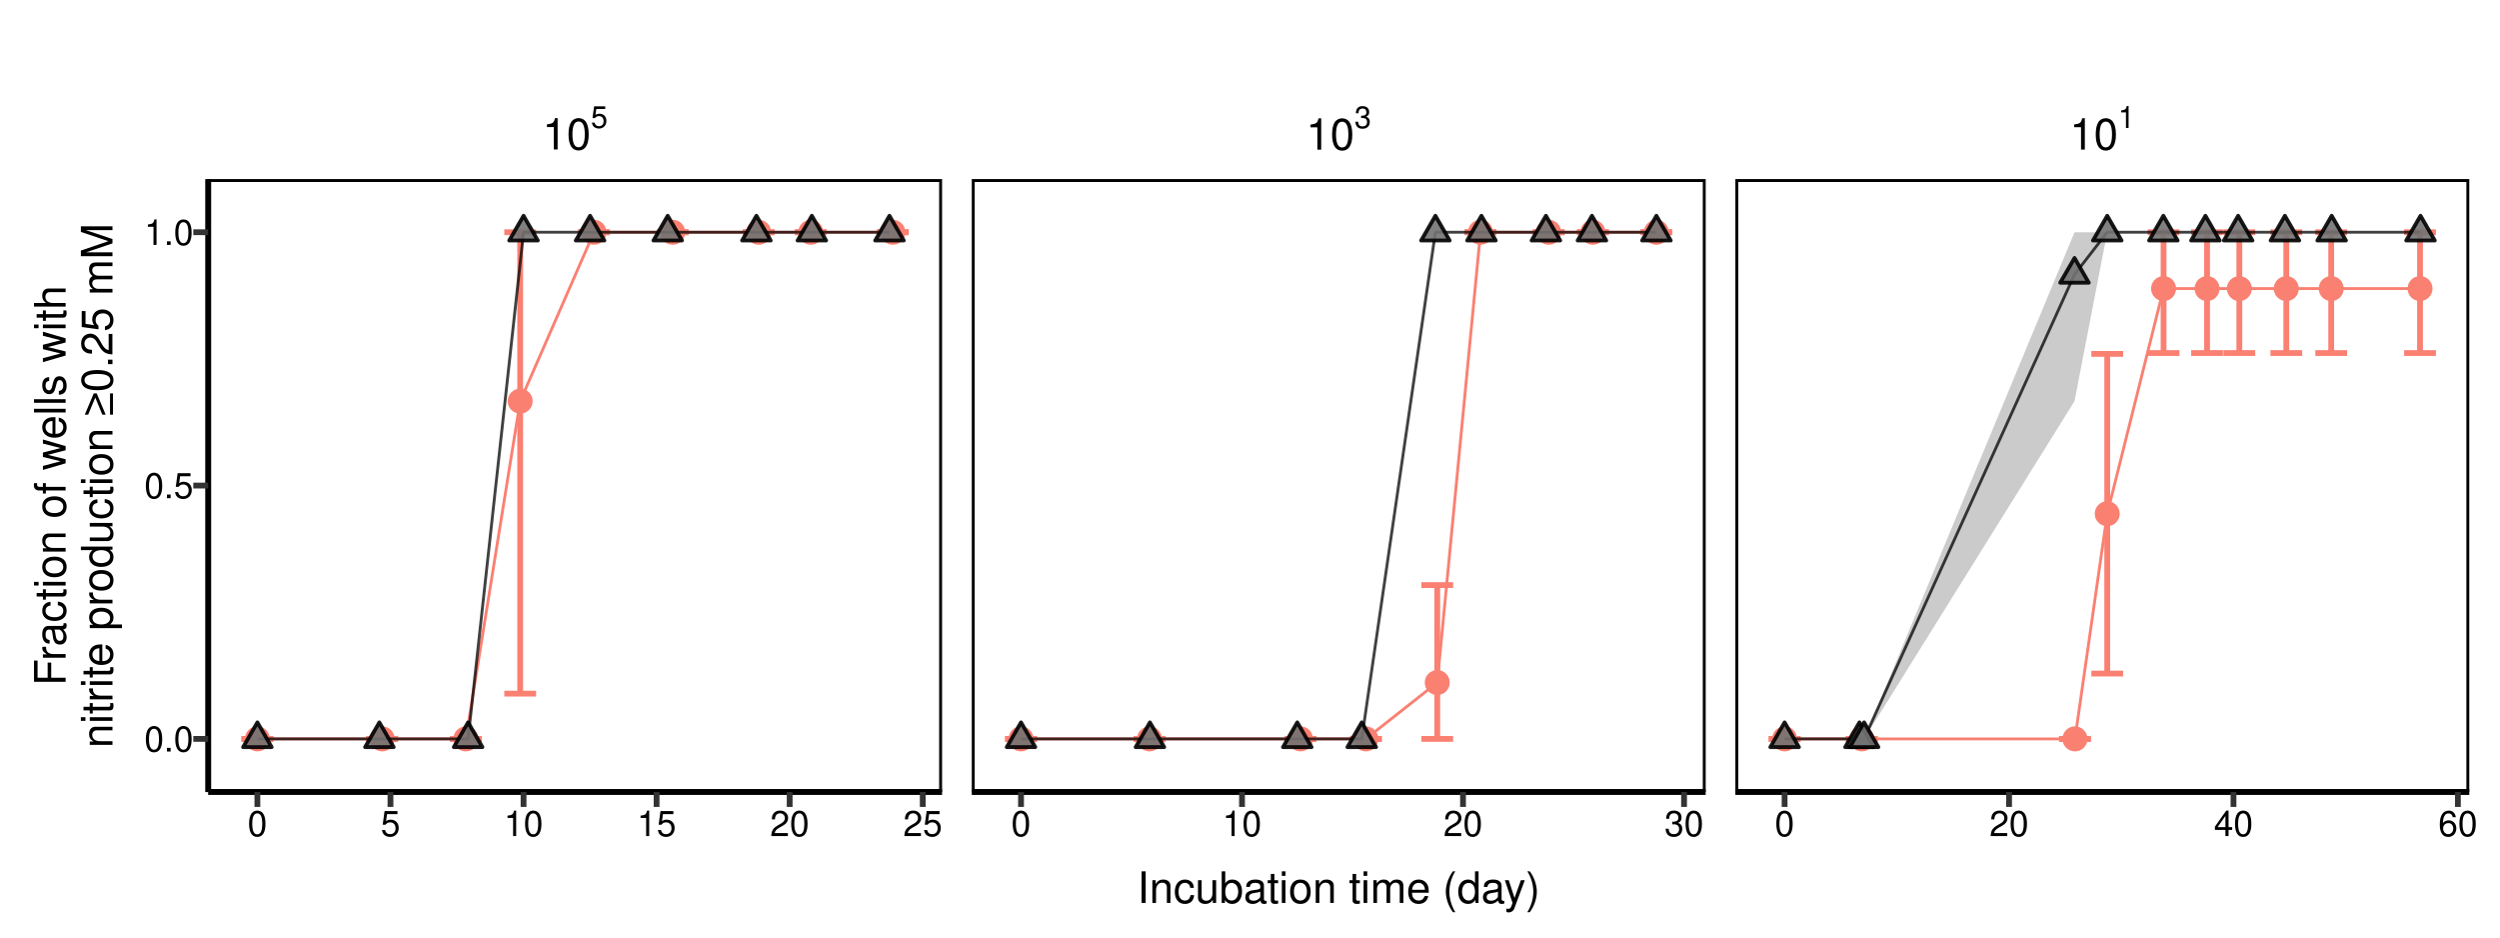
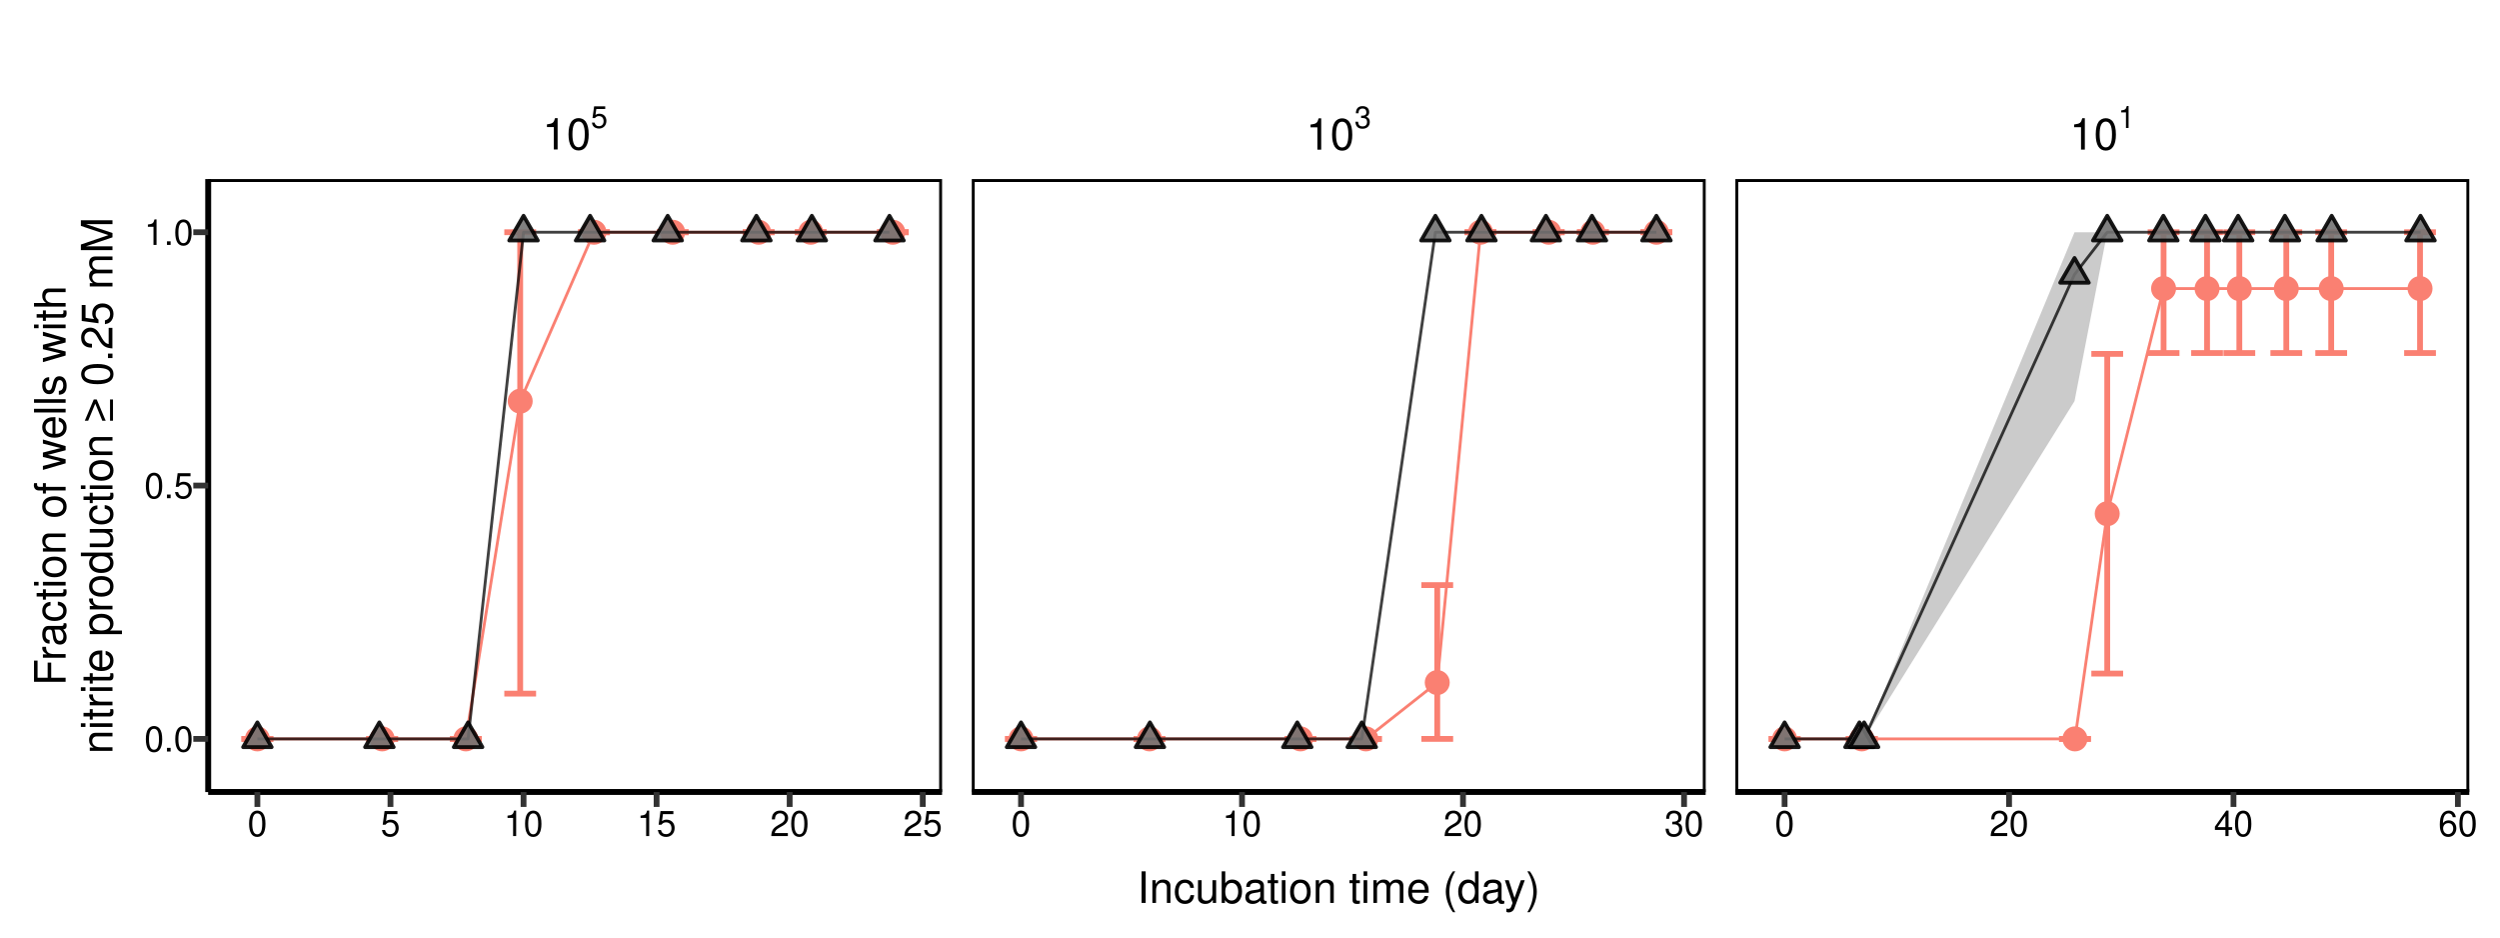
<svg xmlns="http://www.w3.org/2000/svg" width="460.80pt" height="172.80pt" viewBox="0 0 460.80 172.80">
  <g class="svglite">
    <defs>
      <style type="text/css">
    .svglite line, .svglite polyline, .svglite polygon, .svglite path, .svglite rect, .svglite circle {
      fill: none;
      stroke: #000000;
      stroke-linecap: round;
      stroke-linejoin: round;
      stroke-miterlimit: 10.00;
    }
    .svglite text {
      white-space: pre;
    }
    .svglite g.glyphgroup path {
      fill: inherit;
      stroke: none;
    }
  </style>
    </defs>
    <rect width="100%" height="100%" style="stroke: none; fill: none;" />
    <defs>
      <clipPath id="cpMC4wMHw0NjAuODB8MC4wMHwxNzIuODA=">
        <rect x="0.00" y="0.00" width="460.80" height="172.80" />
      </clipPath>
    </defs>
    <g clip-path="url(#cpMC4wMHw0NjAuODB8MC4wMHwxNzIuODA=)">
      <rect x="0" y="0.00" width="460.80" height="172.80" style="stroke-width: 1.07; stroke: none;" />
    </g>
    <defs>
      <clipPath id="cpMzguMzh8MTczLjcxfDMzLjAxfDE0NS45OQ==">
        <rect x="38.38" y="33.01" width="135.33" height="112.98" />
      </clipPath>
    </defs>
    <g clip-path="url(#cpMzguMzh8MTczLjcxfDMzLjAxfDE0NS45OQ==)">
      <rect x="38.38" y="33.01" width="135.33" height="112.98" style="stroke-width: 1.07;" />
      <polyline points="38.38,112.84 173.71,112.84 " style="stroke-width: 1.07; stroke: none; stroke-linecap: butt;" />
      <polyline points="38.38,66.16 173.71,66.16 " style="stroke-width: 1.07; stroke: none; stroke-linecap: butt;" />
      <polyline points="59.73,145.99 59.73,33.01 " style="stroke-width: 1.07; stroke: none; stroke-linecap: butt;" />
      <polyline points="84.27,145.99 84.27,33.01 " style="stroke-width: 1.07; stroke: none; stroke-linecap: butt;" />
      <polyline points="108.81,145.99 108.81,33.01 " style="stroke-width: 1.07; stroke: none; stroke-linecap: butt;" />
      <polyline points="133.34,145.99 133.34,33.01 " style="stroke-width: 1.07; stroke: none; stroke-linecap: butt;" />
      <polyline points="157.88,145.99 157.88,33.01 " style="stroke-width: 1.07; stroke: none; stroke-linecap: butt;" />
      <polyline points="38.38,136.19 173.71,136.19 " style="stroke-width: 1.07; stroke: none; stroke-linecap: butt;" />
      <polyline points="38.38,89.50 173.71,89.50 " style="stroke-width: 1.07; stroke: none; stroke-linecap: butt;" />
      <polyline points="38.38,42.81 173.71,42.81 " style="stroke-width: 1.07; stroke: none; stroke-linecap: butt;" />
      <polyline points="47.46,145.99 47.46,33.01 " style="stroke-width: 1.07; stroke: none; stroke-linecap: butt;" />
      <polyline points="72.00,145.99 72.00,33.01 " style="stroke-width: 1.07; stroke: none; stroke-linecap: butt;" />
      <polyline points="96.54,145.99 96.54,33.01 " style="stroke-width: 1.07; stroke: none; stroke-linecap: butt;" />
      <polyline points="121.07,145.99 121.07,33.01 " style="stroke-width: 1.07; stroke: none; stroke-linecap: butt;" />
      <polyline points="145.61,145.99 145.61,33.01 " style="stroke-width: 1.07; stroke: none; stroke-linecap: butt;" />
      <polyline points="170.15,145.99 170.15,33.01 " style="stroke-width: 1.07; stroke: none; stroke-linecap: butt;" />
      <polyline points="47.46,136.19 70.47,136.19 85.90,136.19 95.92,73.94 109.52,42.81 124.04,42.81 139.89,42.81 149.50,42.81 164.63,42.81 " style="stroke-width: 0.53; stroke: #FA8072; stroke-linecap: butt;" />
      <circle cx="47.46" cy="136.19" r="1.95" style="stroke-width: 0.71; stroke: #FA8072; fill: #FA8072;" />
      <circle cx="70.47" cy="136.19" r="1.95" style="stroke-width: 0.71; stroke: #FA8072; fill: #FA8072;" />
      <circle cx="85.90" cy="136.19" r="1.95" style="stroke-width: 0.71; stroke: #FA8072; fill: #FA8072;" />
      <circle cx="95.92" cy="73.94" r="1.95" style="stroke-width: 0.71; stroke: #FA8072; fill: #FA8072;" />
      <circle cx="109.52" cy="42.81" r="1.95" style="stroke-width: 0.71; stroke: #FA8072; fill: #FA8072;" />
      <circle cx="124.04" cy="42.81" r="1.95" style="stroke-width: 0.71; stroke: #FA8072; fill: #FA8072;" />
      <circle cx="139.89" cy="42.81" r="1.95" style="stroke-width: 0.71; stroke: #FA8072; fill: #FA8072;" />
      <circle cx="149.50" cy="42.81" r="1.95" style="stroke-width: 0.71; stroke: #FA8072; fill: #FA8072;" />
      <circle cx="164.63" cy="42.81" r="1.95" style="stroke-width: 0.71; stroke: #FA8072; fill: #FA8072;" />
      <polyline points="44.53,136.19 50.39,136.19 " style="stroke-width: 1.07; stroke: #FA8072; stroke-linecap: butt;" />
      <polyline points="47.46,136.19 47.46,136.19 " style="stroke-width: 1.07; stroke: #FA8072; stroke-linecap: butt;" />
      <polyline points="44.53,136.19 50.39,136.19 " style="stroke-width: 1.07; stroke: #FA8072; stroke-linecap: butt;" />
      <polyline points="67.54,136.19 73.39,136.19 " style="stroke-width: 1.07; stroke: #FA8072; stroke-linecap: butt;" />
      <polyline points="70.47,136.19 70.47,136.19 " style="stroke-width: 1.07; stroke: #FA8072; stroke-linecap: butt;" />
      <polyline points="67.54,136.19 73.39,136.19 " style="stroke-width: 1.07; stroke: #FA8072; stroke-linecap: butt;" />
      <polyline points="82.97,136.19 88.83,136.19 " style="stroke-width: 1.07; stroke: #FA8072; stroke-linecap: butt;" />
      <polyline points="85.90,136.19 85.90,136.19 " style="stroke-width: 1.07; stroke: #FA8072; stroke-linecap: butt;" />
      <polyline points="82.97,136.19 88.83,136.19 " style="stroke-width: 1.07; stroke: #FA8072; stroke-linecap: butt;" />
      <polyline points="92.99,42.81 98.85,42.81 " style="stroke-width: 1.07; stroke: #FA8072; stroke-linecap: butt;" />
      <polyline points="95.92,42.81 95.92,127.85 " style="stroke-width: 1.07; stroke: #FA8072; stroke-linecap: butt;" />
      <polyline points="92.99,127.85 98.85,127.85 " style="stroke-width: 1.07; stroke: #FA8072; stroke-linecap: butt;" />
      <polyline points="106.59,42.81 112.45,42.81 " style="stroke-width: 1.07; stroke: #FA8072; stroke-linecap: butt;" />
      <polyline points="109.52,42.81 109.52,42.81 " style="stroke-width: 1.07; stroke: #FA8072; stroke-linecap: butt;" />
      <polyline points="106.59,42.81 112.45,42.81 " style="stroke-width: 1.07; stroke: #FA8072; stroke-linecap: butt;" />
      <polyline points="121.11,42.81 126.97,42.81 " style="stroke-width: 1.07; stroke: #FA8072; stroke-linecap: butt;" />
      <polyline points="124.04,42.81 124.04,42.81 " style="stroke-width: 1.07; stroke: #FA8072; stroke-linecap: butt;" />
      <polyline points="121.11,42.81 126.97,42.81 " style="stroke-width: 1.07; stroke: #FA8072; stroke-linecap: butt;" />
      <polyline points="136.96,42.81 142.82,42.81 " style="stroke-width: 1.07; stroke: #FA8072; stroke-linecap: butt;" />
      <polyline points="139.89,42.81 139.89,42.81 " style="stroke-width: 1.07; stroke: #FA8072; stroke-linecap: butt;" />
      <polyline points="136.96,42.81 142.82,42.81 " style="stroke-width: 1.07; stroke: #FA8072; stroke-linecap: butt;" />
      <polyline points="146.57,42.81 152.43,42.81 " style="stroke-width: 1.07; stroke: #FA8072; stroke-linecap: butt;" />
      <polyline points="149.50,42.81 149.50,42.81 " style="stroke-width: 1.07; stroke: #FA8072; stroke-linecap: butt;" />
      <polyline points="146.57,42.81 152.43,42.81 " style="stroke-width: 1.07; stroke: #FA8072; stroke-linecap: butt;" />
      <polyline points="161.70,42.81 167.56,42.81 " style="stroke-width: 1.07; stroke: #FA8072; stroke-linecap: butt;" />
      <polyline points="164.63,42.81 164.63,42.81 " style="stroke-width: 1.07; stroke: #FA8072; stroke-linecap: butt;" />
      <polyline points="161.70,42.81 167.56,42.81 " style="stroke-width: 1.07; stroke: #FA8072; stroke-linecap: butt;" />
      <polygon points="47.46,136.19 69.95,136.19 86.31,136.19 96.54,42.81 108.81,42.81 123.12,42.81 139.48,42.81 149.70,42.81 164.01,42.81 164.01,42.81 149.70,42.81 139.48,42.81 123.12,42.81 108.81,42.81 96.54,42.81 86.31,136.19 69.95,136.19 47.46,136.19 " style="stroke-width: 0.00; stroke: none; stroke-linecap: butt; fill: #333333; fill-opacity: 0.25;" />
      <polyline points="47.46,136.19 69.95,136.19 86.31,136.19 96.54,42.81 108.81,42.81 123.12,42.81 139.48,42.81 149.70,42.81 164.01,42.81 " style="stroke-width: 1.07; stroke: none; stroke-linecap: butt;" />
      <polyline points="164.01,42.81 149.70,42.81 139.48,42.81 123.12,42.81 108.81,42.81 96.54,42.81 86.31,136.19 69.95,136.19 47.46,136.19 " style="stroke-width: 1.07; stroke: none; stroke-linecap: butt;" />
      <polyline points="47.46,136.19 69.95,136.19 86.31,136.19 96.54,42.81 108.81,42.81 123.12,42.81 139.48,42.81 149.70,42.81 164.01,42.81 " style="stroke-width: 0.53; stroke: #000000; stroke-opacity: 0.75; stroke-linecap: butt;" />
      <polygon points="47.46,133.15 50.09,137.71 44.83,137.71 " style="stroke-width: 0.71; stroke: #000000; stroke-opacity: 0.90; fill: #737373; fill-opacity: 0.90;" />
      <polygon points="69.95,133.15 72.59,137.71 67.32,137.71 " style="stroke-width: 0.71; stroke: #000000; stroke-opacity: 0.90; fill: #737373; fill-opacity: 0.90;" />
      <polygon points="86.31,133.15 88.95,137.71 83.68,137.71 " style="stroke-width: 0.71; stroke: #000000; stroke-opacity: 0.90; fill: #737373; fill-opacity: 0.90;" />
      <polygon points="96.54,39.77 99.17,44.33 93.90,44.33 " style="stroke-width: 0.71; stroke: #000000; stroke-opacity: 0.90; fill: #737373; fill-opacity: 0.90;" />
      <polygon points="108.81,39.77 111.44,44.33 106.17,44.33 " style="stroke-width: 0.71; stroke: #000000; stroke-opacity: 0.90; fill: #737373; fill-opacity: 0.90;" />
      <polygon points="123.12,39.77 125.75,44.33 120.49,44.33 " style="stroke-width: 0.71; stroke: #000000; stroke-opacity: 0.90; fill: #737373; fill-opacity: 0.90;" />
      <polygon points="139.48,39.77 142.11,44.33 136.84,44.33 " style="stroke-width: 0.71; stroke: #000000; stroke-opacity: 0.90; fill: #737373; fill-opacity: 0.90;" />
      <polygon points="149.70,39.77 152.33,44.33 147.07,44.33 " style="stroke-width: 0.71; stroke: #000000; stroke-opacity: 0.90; fill: #737373; fill-opacity: 0.90;" />
      <polygon points="164.01,39.77 166.65,44.33 161.38,44.33 " style="stroke-width: 0.71; stroke: #000000; stroke-opacity: 0.90; fill: #737373; fill-opacity: 0.90;" />
    </g>
    <g clip-path="url(#cpMC4wMHw0NjAuODB8MC4wMHwxNzIuODA=)">
</g>
    <defs>
      <clipPath id="cpMTc5LjE5fDMxNC41MXwzMy4wMXwxNDUuOTk=">
        <rect x="179.19" y="33.01" width="135.33" height="112.98" />
      </clipPath>
    </defs>
    <g clip-path="url(#cpMTc5LjE5fDMxNC41MXwzMy4wMXwxNDUuOTk=)">
      <rect x="179.19" y="33.01" width="135.33" height="112.98" style="stroke-width: 1.07;" />
      <polyline points="179.19,112.84 314.51,112.84 " style="stroke-width: 1.07; stroke: none; stroke-linecap: butt;" />
      <polyline points="179.19,66.16 314.51,66.16 " style="stroke-width: 1.07; stroke: none; stroke-linecap: butt;" />
      <polyline points="208.64,145.99 208.64,33.01 " style="stroke-width: 1.07; stroke: none; stroke-linecap: butt;" />
      <polyline points="249.40,145.99 249.40,33.01 " style="stroke-width: 1.07; stroke: none; stroke-linecap: butt;" />
      <polyline points="290.15,145.99 290.15,33.01 " style="stroke-width: 1.07; stroke: none; stroke-linecap: butt;" />
      <polyline points="179.19,136.19 314.51,136.19 " style="stroke-width: 1.07; stroke: none; stroke-linecap: butt;" />
      <polyline points="179.19,89.50 314.51,89.50 " style="stroke-width: 1.07; stroke: none; stroke-linecap: butt;" />
      <polyline points="179.19,42.81 314.51,42.81 " style="stroke-width: 1.07; stroke: none; stroke-linecap: butt;" />
      <polyline points="188.27,145.99 188.27,33.01 " style="stroke-width: 1.07; stroke: none; stroke-linecap: butt;" />
      <polyline points="229.02,145.99 229.02,33.01 " style="stroke-width: 1.07; stroke: none; stroke-linecap: butt;" />
      <polyline points="269.77,145.99 269.77,33.01 " style="stroke-width: 1.07; stroke: none; stroke-linecap: butt;" />
      <polyline points="310.53,145.99 310.53,33.01 " style="stroke-width: 1.07; stroke: none; stroke-linecap: butt;" />
      <polyline points="188.27,136.19 211.96,136.19 239.80,136.19 251.86,136.19 265.02,125.81 273.00,42.81 285.57,42.81 293.72,42.81 305.43,42.81 " style="stroke-width: 0.53; stroke: #FA8072; stroke-linecap: butt;" />
      <circle cx="188.27" cy="136.19" r="1.95" style="stroke-width: 0.71; stroke: #FA8072; fill: #FA8072;" />
      <circle cx="211.96" cy="136.19" r="1.95" style="stroke-width: 0.71; stroke: #FA8072; fill: #FA8072;" />
      <circle cx="239.80" cy="136.19" r="1.95" style="stroke-width: 0.71; stroke: #FA8072; fill: #FA8072;" />
      <circle cx="251.86" cy="136.19" r="1.95" style="stroke-width: 0.71; stroke: #FA8072; fill: #FA8072;" />
      <circle cx="265.02" cy="125.81" r="1.95" style="stroke-width: 0.71; stroke: #FA8072; fill: #FA8072;" />
      <circle cx="273.00" cy="42.81" r="1.95" style="stroke-width: 0.71; stroke: #FA8072; fill: #FA8072;" />
      <circle cx="285.57" cy="42.81" r="1.95" style="stroke-width: 0.71; stroke: #FA8072; fill: #FA8072;" />
      <circle cx="293.72" cy="42.81" r="1.95" style="stroke-width: 0.71; stroke: #FA8072; fill: #FA8072;" />
      <circle cx="305.43" cy="42.81" r="1.95" style="stroke-width: 0.71; stroke: #FA8072; fill: #FA8072;" />
      <polyline points="185.34,136.19 191.20,136.19 " style="stroke-width: 1.07; stroke: #FA8072; stroke-linecap: butt;" />
      <polyline points="188.27,136.19 188.27,136.19 " style="stroke-width: 1.07; stroke: #FA8072; stroke-linecap: butt;" />
      <polyline points="185.34,136.19 191.20,136.19 " style="stroke-width: 1.07; stroke: #FA8072; stroke-linecap: butt;" />
      <polyline points="209.03,136.19 214.88,136.19 " style="stroke-width: 1.07; stroke: #FA8072; stroke-linecap: butt;" />
      <polyline points="211.96,136.19 211.96,136.19 " style="stroke-width: 1.07; stroke: #FA8072; stroke-linecap: butt;" />
      <polyline points="209.03,136.19 214.88,136.19 " style="stroke-width: 1.07; stroke: #FA8072; stroke-linecap: butt;" />
      <polyline points="236.87,136.19 242.73,136.19 " style="stroke-width: 1.07; stroke: #FA8072; stroke-linecap: butt;" />
      <polyline points="239.80,136.19 239.80,136.19 " style="stroke-width: 1.07; stroke: #FA8072; stroke-linecap: butt;" />
      <polyline points="236.87,136.19 242.73,136.19 " style="stroke-width: 1.07; stroke: #FA8072; stroke-linecap: butt;" />
      <polyline points="248.93,136.19 254.79,136.19 " style="stroke-width: 1.07; stroke: #FA8072; stroke-linecap: butt;" />
      <polyline points="251.86,136.19 251.86,136.19 " style="stroke-width: 1.07; stroke: #FA8072; stroke-linecap: butt;" />
      <polyline points="248.93,136.19 254.79,136.19 " style="stroke-width: 1.07; stroke: #FA8072; stroke-linecap: butt;" />
      <polyline points="262.09,107.84 267.95,107.84 " style="stroke-width: 1.07; stroke: #FA8072; stroke-linecap: butt;" />
      <polyline points="265.02,107.84 265.02,136.19 " style="stroke-width: 1.07; stroke: #FA8072; stroke-linecap: butt;" />
      <polyline points="262.09,136.19 267.95,136.19 " style="stroke-width: 1.07; stroke: #FA8072; stroke-linecap: butt;" />
      <polyline points="270.07,42.81 275.93,42.81 " style="stroke-width: 1.07; stroke: #FA8072; stroke-linecap: butt;" />
      <polyline points="273.00,42.81 273.00,42.81 " style="stroke-width: 1.07; stroke: #FA8072; stroke-linecap: butt;" />
      <polyline points="270.07,42.81 275.93,42.81 " style="stroke-width: 1.07; stroke: #FA8072; stroke-linecap: butt;" />
      <polyline points="282.64,42.81 288.50,42.81 " style="stroke-width: 1.07; stroke: #FA8072; stroke-linecap: butt;" />
      <polyline points="285.57,42.81 285.57,42.81 " style="stroke-width: 1.07; stroke: #FA8072; stroke-linecap: butt;" />
      <polyline points="282.64,42.81 288.50,42.81 " style="stroke-width: 1.07; stroke: #FA8072; stroke-linecap: butt;" />
      <polyline points="290.79,42.81 296.65,42.81 " style="stroke-width: 1.07; stroke: #FA8072; stroke-linecap: butt;" />
      <polyline points="293.72,42.81 293.72,42.81 " style="stroke-width: 1.07; stroke: #FA8072; stroke-linecap: butt;" />
      <polyline points="290.79,42.81 296.65,42.81 " style="stroke-width: 1.07; stroke: #FA8072; stroke-linecap: butt;" />
      <polyline points="302.50,42.81 308.36,42.81 " style="stroke-width: 1.07; stroke: #FA8072; stroke-linecap: butt;" />
      <polyline points="305.43,42.81 305.43,42.81 " style="stroke-width: 1.07; stroke: #FA8072; stroke-linecap: butt;" />
      <polyline points="302.50,42.81 308.36,42.81 " style="stroke-width: 1.07; stroke: #FA8072; stroke-linecap: butt;" />
      <polygon points="188.27,136.19 212.04,136.19 239.21,136.19 251.10,136.19 264.68,42.81 273.17,42.81 285.06,42.81 293.55,42.81 305.43,42.81 305.43,42.81 293.55,42.81 285.06,42.81 273.17,42.81 264.68,42.81 251.10,136.19 239.21,136.19 212.04,136.19 188.27,136.19 " style="stroke-width: 0.00; stroke: none; stroke-linecap: butt; fill: #333333; fill-opacity: 0.25;" />
      <polyline points="188.27,136.19 212.04,136.19 239.21,136.19 251.10,136.19 264.68,42.81 273.17,42.81 285.06,42.81 293.55,42.81 305.43,42.81 " style="stroke-width: 1.07; stroke: none; stroke-linecap: butt;" />
      <polyline points="305.43,42.81 293.55,42.81 285.06,42.81 273.17,42.81 264.68,42.81 251.10,136.19 239.21,136.19 212.04,136.19 188.27,136.19 " style="stroke-width: 1.07; stroke: none; stroke-linecap: butt;" />
      <polyline points="188.27,136.19 212.04,136.19 239.21,136.19 251.10,136.19 264.68,42.81 273.17,42.81 285.06,42.81 293.55,42.81 305.43,42.81 " style="stroke-width: 0.53; stroke: #000000; stroke-opacity: 0.75; stroke-linecap: butt;" />
      <polygon points="188.27,133.15 190.90,137.71 185.64,137.71 " style="stroke-width: 0.71; stroke: #000000; stroke-opacity: 0.90; fill: #737373; fill-opacity: 0.90;" />
      <polygon points="212.04,133.15 214.67,137.71 209.41,137.71 " style="stroke-width: 0.71; stroke: #000000; stroke-opacity: 0.90; fill: #737373; fill-opacity: 0.90;" />
      <polygon points="239.21,133.15 241.84,137.71 236.58,137.71 " style="stroke-width: 0.71; stroke: #000000; stroke-opacity: 0.90; fill: #737373; fill-opacity: 0.90;" />
      <polygon points="251.10,133.15 253.73,137.71 248.46,137.71 " style="stroke-width: 0.71; stroke: #000000; stroke-opacity: 0.90; fill: #737373; fill-opacity: 0.90;" />
      <polygon points="264.68,39.77 267.31,44.33 262.05,44.33 " style="stroke-width: 0.71; stroke: #000000; stroke-opacity: 0.90; fill: #737373; fill-opacity: 0.90;" />
      <polygon points="273.17,39.77 275.80,44.33 270.54,44.33 " style="stroke-width: 0.71; stroke: #000000; stroke-opacity: 0.90; fill: #737373; fill-opacity: 0.90;" />
      <polygon points="285.06,39.77 287.69,44.33 282.42,44.33 " style="stroke-width: 0.71; stroke: #000000; stroke-opacity: 0.90; fill: #737373; fill-opacity: 0.90;" />
      <polygon points="293.55,39.77 296.18,44.33 290.91,44.33 " style="stroke-width: 0.71; stroke: #000000; stroke-opacity: 0.90; fill: #737373; fill-opacity: 0.90;" />
      <polygon points="305.43,39.77 308.07,44.33 302.80,44.33 " style="stroke-width: 0.71; stroke: #000000; stroke-opacity: 0.90; fill: #737373; fill-opacity: 0.90;" />
    </g>
    <g clip-path="url(#cpMC4wMHw0NjAuODB8MC4wMHwxNzIuODA=)">
</g>
    <defs>
      <clipPath id="cpMzE5Ljk5fDQ1NS4zMnwzMy4wMXwxNDUuOTk=">
        <rect x="319.99" y="33.01" width="135.33" height="112.98" />
      </clipPath>
    </defs>
    <g clip-path="url(#cpMzE5Ljk5fDQ1NS4zMnwzMy4wMXwxNDUuOTk=)">
      <rect x="319.99" y="33.01" width="135.33" height="112.98" style="stroke-width: 1.07;" />
      <polyline points="319.99,112.84 455.32,112.84 " style="stroke-width: 1.07; stroke: none; stroke-linecap: butt;" />
      <polyline points="319.99,66.16 455.32,66.16 " style="stroke-width: 1.07; stroke: none; stroke-linecap: butt;" />
      <polyline points="349.77,145.99 349.77,33.01 " style="stroke-width: 1.07; stroke: none; stroke-linecap: butt;" />
      <polyline points="391.15,145.99 391.15,33.01 " style="stroke-width: 1.07; stroke: none; stroke-linecap: butt;" />
      <polyline points="432.53,145.99 432.53,33.01 " style="stroke-width: 1.07; stroke: none; stroke-linecap: butt;" />
      <polyline points="319.99,136.19 455.32,136.19 " style="stroke-width: 1.07; stroke: none; stroke-linecap: butt;" />
      <polyline points="319.99,89.50 455.32,89.50 " style="stroke-width: 1.07; stroke: none; stroke-linecap: butt;" />
      <polyline points="319.99,42.81 455.32,42.81 " style="stroke-width: 1.07; stroke: none; stroke-linecap: butt;" />
      <polyline points="329.07,145.99 329.07,33.01 " style="stroke-width: 1.07; stroke: none; stroke-linecap: butt;" />
      <polyline points="370.46,145.99 370.46,33.01 " style="stroke-width: 1.07; stroke: none; stroke-linecap: butt;" />
      <polyline points="411.84,145.99 411.84,33.01 " style="stroke-width: 1.07; stroke: none; stroke-linecap: butt;" />
      <polyline points="453.22,145.99 453.22,33.01 " style="stroke-width: 1.07; stroke: none; stroke-linecap: butt;" />
      <polyline points="329.07,136.19 343.30,136.19 382.61,136.19 388.56,94.69 398.95,53.19 406.97,53.19 412.92,53.19 421.58,53.19 429.86,53.19 446.24,53.19 " style="stroke-width: 0.53; stroke: #FA8072; stroke-linecap: butt;" />
      <circle cx="329.07" cy="136.19" r="1.95" style="stroke-width: 0.71; stroke: #FA8072; fill: #FA8072;" />
      <circle cx="343.30" cy="136.19" r="1.95" style="stroke-width: 0.71; stroke: #FA8072; fill: #FA8072;" />
      <circle cx="382.61" cy="136.19" r="1.95" style="stroke-width: 0.71; stroke: #FA8072; fill: #FA8072;" />
      <circle cx="388.56" cy="94.69" r="1.95" style="stroke-width: 0.71; stroke: #FA8072; fill: #FA8072;" />
      <circle cx="398.95" cy="53.19" r="1.95" style="stroke-width: 0.71; stroke: #FA8072; fill: #FA8072;" />
      <circle cx="406.97" cy="53.19" r="1.95" style="stroke-width: 0.71; stroke: #FA8072; fill: #FA8072;" />
      <circle cx="412.92" cy="53.19" r="1.95" style="stroke-width: 0.71; stroke: #FA8072; fill: #FA8072;" />
      <circle cx="421.58" cy="53.19" r="1.95" style="stroke-width: 0.71; stroke: #FA8072; fill: #FA8072;" />
      <circle cx="429.86" cy="53.19" r="1.95" style="stroke-width: 0.71; stroke: #FA8072; fill: #FA8072;" />
      <circle cx="446.24" cy="53.19" r="1.95" style="stroke-width: 0.71; stroke: #FA8072; fill: #FA8072;" />
      <polyline points="326.14,136.19 332.00,136.19 " style="stroke-width: 1.07; stroke: #FA8072; stroke-linecap: butt;" />
      <polyline points="329.07,136.19 329.07,136.19 " style="stroke-width: 1.07; stroke: #FA8072; stroke-linecap: butt;" />
      <polyline points="326.14,136.19 332.00,136.19 " style="stroke-width: 1.07; stroke: #FA8072; stroke-linecap: butt;" />
      <polyline points="340.37,136.19 346.23,136.19 " style="stroke-width: 1.07; stroke: #FA8072; stroke-linecap: butt;" />
      <polyline points="343.30,136.19 343.30,136.19 " style="stroke-width: 1.07; stroke: #FA8072; stroke-linecap: butt;" />
      <polyline points="340.37,136.19 346.23,136.19 " style="stroke-width: 1.07; stroke: #FA8072; stroke-linecap: butt;" />
      <polyline points="379.68,136.19 385.54,136.19 " style="stroke-width: 1.07; stroke: #FA8072; stroke-linecap: butt;" />
      <polyline points="382.61,136.19 382.61,136.19 " style="stroke-width: 1.07; stroke: #FA8072; stroke-linecap: butt;" />
      <polyline points="379.68,136.19 385.54,136.19 " style="stroke-width: 1.07; stroke: #FA8072; stroke-linecap: butt;" />
      <polyline points="385.63,65.23 391.49,65.23 " style="stroke-width: 1.07; stroke: #FA8072; stroke-linecap: butt;" />
      <polyline points="388.56,65.23 388.56,124.15 " style="stroke-width: 1.07; stroke: #FA8072; stroke-linecap: butt;" />
      <polyline points="385.63,124.15 391.49,124.15 " style="stroke-width: 1.07; stroke: #FA8072; stroke-linecap: butt;" />
      <polyline points="396.02,42.81 401.88,42.81 " style="stroke-width: 1.07; stroke: #FA8072; stroke-linecap: butt;" />
      <polyline points="398.95,42.81 398.95,65.07 " style="stroke-width: 1.07; stroke: #FA8072; stroke-linecap: butt;" />
      <polyline points="396.02,65.07 401.88,65.07 " style="stroke-width: 1.07; stroke: #FA8072; stroke-linecap: butt;" />
      <polyline points="404.04,42.81 409.90,42.81 " style="stroke-width: 1.07; stroke: #FA8072; stroke-linecap: butt;" />
      <polyline points="406.97,42.81 406.97,65.07 " style="stroke-width: 1.07; stroke: #FA8072; stroke-linecap: butt;" />
      <polyline points="404.04,65.07 409.90,65.07 " style="stroke-width: 1.07; stroke: #FA8072; stroke-linecap: butt;" />
      <polyline points="409.99,42.81 415.85,42.81 " style="stroke-width: 1.07; stroke: #FA8072; stroke-linecap: butt;" />
      <polyline points="412.92,42.81 412.92,65.07 " style="stroke-width: 1.07; stroke: #FA8072; stroke-linecap: butt;" />
      <polyline points="409.99,65.07 415.85,65.07 " style="stroke-width: 1.07; stroke: #FA8072; stroke-linecap: butt;" />
      <polyline points="418.65,42.81 424.51,42.81 " style="stroke-width: 1.07; stroke: #FA8072; stroke-linecap: butt;" />
      <polyline points="421.58,42.81 421.58,65.07 " style="stroke-width: 1.07; stroke: #FA8072; stroke-linecap: butt;" />
      <polyline points="418.65,65.07 424.51,65.07 " style="stroke-width: 1.07; stroke: #FA8072; stroke-linecap: butt;" />
      <polyline points="426.93,42.81 432.79,42.81 " style="stroke-width: 1.07; stroke: #FA8072; stroke-linecap: butt;" />
      <polyline points="429.86,42.81 429.86,65.07 " style="stroke-width: 1.07; stroke: #FA8072; stroke-linecap: butt;" />
      <polyline points="426.93,65.07 432.79,65.07 " style="stroke-width: 1.07; stroke: #FA8072; stroke-linecap: butt;" />
      <polyline points="443.31,42.81 449.17,42.81 " style="stroke-width: 1.07; stroke: #FA8072; stroke-linecap: butt;" />
      <polyline points="446.24,42.81 446.24,65.07 " style="stroke-width: 1.07; stroke: #FA8072; stroke-linecap: butt;" />
      <polyline points="443.31,65.07 449.17,65.07 " style="stroke-width: 1.07; stroke: #FA8072; stroke-linecap: butt;" />
      <polygon points="329.07,136.19 342.87,136.19 343.73,136.19 382.53,42.81 388.56,42.81 398.91,42.81 406.67,42.81 412.70,42.81 421.32,42.81 429.95,42.81 446.33,42.81 446.33,42.81 429.95,42.81 421.32,42.81 412.70,42.81 406.67,42.81 398.91,42.81 388.56,42.81 382.53,73.94 343.73,136.19 342.87,136.19 329.07,136.19 " style="stroke-width: 0.00; stroke: none; stroke-linecap: butt; fill: #333333; fill-opacity: 0.25;" />
      <polyline points="329.07,136.19 342.87,136.19 343.73,136.19 382.53,42.81 388.56,42.81 398.91,42.81 406.67,42.81 412.70,42.81 421.32,42.81 429.95,42.81 446.33,42.81 " style="stroke-width: 1.07; stroke: none; stroke-linecap: butt;" />
      <polyline points="446.33,42.81 429.95,42.81 421.32,42.81 412.70,42.81 406.67,42.81 398.91,42.81 388.56,42.81 382.53,73.94 343.73,136.19 342.87,136.19 329.07,136.19 " style="stroke-width: 1.07; stroke: none; stroke-linecap: butt;" />
      <polyline points="329.07,136.19 342.87,136.19 343.73,136.19 382.53,50.59 388.56,42.81 398.91,42.81 406.67,42.81 412.70,42.81 421.32,42.81 429.95,42.81 446.33,42.81 " style="stroke-width: 0.53; stroke: #000000; stroke-opacity: 0.75; stroke-linecap: butt;" />
      <polygon points="329.07,133.15 331.71,137.71 326.44,137.71 " style="stroke-width: 0.71; stroke: #000000; stroke-opacity: 0.90; fill: #737373; fill-opacity: 0.90;" />
      <polygon points="342.87,133.15 345.50,137.71 340.24,137.71 " style="stroke-width: 0.71; stroke: #000000; stroke-opacity: 0.90; fill: #737373; fill-opacity: 0.90;" />
      <polygon points="343.73,133.15 346.36,137.71 341.10,137.71 " style="stroke-width: 0.71; stroke: #000000; stroke-opacity: 0.90; fill: #737373; fill-opacity: 0.90;" />
      <polygon points="382.53,47.55 385.16,52.11 379.89,52.11 " style="stroke-width: 0.71; stroke: #000000; stroke-opacity: 0.90; fill: #737373; fill-opacity: 0.90;" />
      <polygon points="388.56,39.77 391.20,44.33 385.93,44.33 " style="stroke-width: 0.71; stroke: #000000; stroke-opacity: 0.90; fill: #737373; fill-opacity: 0.90;" />
      <polygon points="398.91,39.77 401.54,44.33 396.28,44.33 " style="stroke-width: 0.71; stroke: #000000; stroke-opacity: 0.90; fill: #737373; fill-opacity: 0.90;" />
      <polygon points="406.67,39.77 409.30,44.33 404.03,44.33 " style="stroke-width: 0.71; stroke: #000000; stroke-opacity: 0.90; fill: #737373; fill-opacity: 0.90;" />
      <polygon points="412.70,39.77 415.34,44.33 410.07,44.33 " style="stroke-width: 0.71; stroke: #000000; stroke-opacity: 0.90; fill: #737373; fill-opacity: 0.90;" />
      <polygon points="421.32,39.77 423.96,44.33 418.69,44.33 " style="stroke-width: 0.71; stroke: #000000; stroke-opacity: 0.90; fill: #737373; fill-opacity: 0.90;" />
      <polygon points="429.95,39.77 432.58,44.33 427.31,44.33 " style="stroke-width: 0.71; stroke: #000000; stroke-opacity: 0.90; fill: #737373; fill-opacity: 0.90;" />
      <polygon points="446.33,39.77 448.96,44.33 443.69,44.33 " style="stroke-width: 0.71; stroke: #000000; stroke-opacity: 0.90; fill: #737373; fill-opacity: 0.90;" />
    </g>
    <g clip-path="url(#cpMC4wMHw0NjAuODB8MC4wMHwxNzIuODA=)">
</g>
    <defs>
      <clipPath id="cpMzguMzh8MTczLjcxfDE0LjQxfDMzLjAx">
        <rect x="38.38" y="14.41" width="135.33" height="18.59" />
      </clipPath>
    </defs>
    <g clip-path="url(#cpMzguMzh8MTczLjcxfDE0LjQxfDMzLjAx)">
      <text x="100.04" y="27.55" style="font-size: 8.00px; font-family: &quot;Helvetica&quot;;" textLength="8.91px" lengthAdjust="spacingAndGlyphs">10</text>
      <text x="108.94" y="23.57" style="font-size: 5.60px; font-family: &quot;Helvetica&quot;;" textLength="3.11px" lengthAdjust="spacingAndGlyphs">5</text>
    </g>
    <g clip-path="url(#cpMC4wMHw0NjAuODB8MC4wMHwxNzIuODA=)">
</g>
    <defs>
      <clipPath id="cpMTc5LjE5fDMxNC41MXwxNC40MXwzMy4wMQ==">
        <rect x="179.19" y="14.41" width="135.33" height="18.59" />
      </clipPath>
    </defs>
    <g clip-path="url(#cpMTc5LjE5fDMxNC41MXwxNC40MXwzMy4wMQ==)">
      <text x="240.84" y="27.59" style="font-size: 8.00px; font-family: &quot;Helvetica&quot;;" textLength="8.91px" lengthAdjust="spacingAndGlyphs">10</text>
      <text x="249.75" y="23.61" style="font-size: 5.60px; font-family: &quot;Helvetica&quot;;" textLength="3.11px" lengthAdjust="spacingAndGlyphs">3</text>
    </g>
    <g clip-path="url(#cpMC4wMHw0NjAuODB8MC4wMHwxNzIuODA=)">
</g>
    <defs>
      <clipPath id="cpMzE5Ljk5fDQ1NS4zMnwxNC40MXwzMy4wMQ==">
        <rect x="319.99" y="14.41" width="135.33" height="18.59" />
      </clipPath>
    </defs>
    <g clip-path="url(#cpMzE5Ljk5fDQ1NS4zMnwxNC40MXwzMy4wMQ==)">
      <text x="381.65" y="27.57" style="font-size: 8.00px; font-family: &quot;Helvetica&quot;;" textLength="8.91px" lengthAdjust="spacingAndGlyphs">10</text>
      <text x="390.56" y="23.59" style="font-size: 5.60px; font-family: &quot;Helvetica&quot;;" textLength="3.11px" lengthAdjust="spacingAndGlyphs">1</text>
    </g>
    <g clip-path="url(#cpMC4wMHw0NjAuODB8MC4wMHwxNzIuODA=)">
      <polyline points="38.38,145.99 173.71,145.99 " style="stroke-width: 1.07; stroke-linecap: butt;" />
      <polyline points="47.46,148.73 47.46,145.99 " style="stroke-width: 1.07; stroke: #333333; stroke-linecap: butt;" />
      <polyline points="72.00,148.73 72.00,145.99 " style="stroke-width: 1.07; stroke: #333333; stroke-linecap: butt;" />
      <polyline points="96.54,148.73 96.54,145.99 " style="stroke-width: 1.07; stroke: #333333; stroke-linecap: butt;" />
      <polyline points="121.07,148.73 121.07,145.99 " style="stroke-width: 1.07; stroke: #333333; stroke-linecap: butt;" />
      <polyline points="145.61,148.73 145.61,145.99 " style="stroke-width: 1.07; stroke: #333333; stroke-linecap: butt;" />
      <polyline points="170.15,148.73 170.15,145.99 " style="stroke-width: 1.07; stroke: #333333; stroke-linecap: butt;" />
      <text x="47.46" y="154.11" text-anchor="middle" style="font-size: 6.50px; font-family: &quot;Helvetica&quot;;" textLength="3.61px" lengthAdjust="spacingAndGlyphs">0</text>
      <text x="72.00" y="154.11" text-anchor="middle" style="font-size: 6.50px; font-family: &quot;Helvetica&quot;;" textLength="3.61px" lengthAdjust="spacingAndGlyphs">5</text>
      <text x="96.54" y="154.11" text-anchor="middle" style="font-size: 6.50px; font-family: &quot;Helvetica&quot;;" textLength="7.22px" lengthAdjust="spacingAndGlyphs">10</text>
      <text x="121.07" y="154.11" text-anchor="middle" style="font-size: 6.50px; font-family: &quot;Helvetica&quot;;" textLength="7.22px" lengthAdjust="spacingAndGlyphs">15</text>
      <text x="145.61" y="154.11" text-anchor="middle" style="font-size: 6.50px; font-family: &quot;Helvetica&quot;;" textLength="7.22px" lengthAdjust="spacingAndGlyphs">20</text>
      <text x="170.15" y="154.11" text-anchor="middle" style="font-size: 6.50px; font-family: &quot;Helvetica&quot;;" textLength="7.22px" lengthAdjust="spacingAndGlyphs">25</text>
      <polyline points="179.19,145.99 314.51,145.99 " style="stroke-width: 1.07; stroke-linecap: butt;" />
      <polyline points="188.27,148.73 188.27,145.99 " style="stroke-width: 1.07; stroke: #333333; stroke-linecap: butt;" />
      <polyline points="229.02,148.73 229.02,145.99 " style="stroke-width: 1.07; stroke: #333333; stroke-linecap: butt;" />
      <polyline points="269.77,148.73 269.77,145.99 " style="stroke-width: 1.07; stroke: #333333; stroke-linecap: butt;" />
      <polyline points="310.53,148.73 310.53,145.99 " style="stroke-width: 1.07; stroke: #333333; stroke-linecap: butt;" />
      <text x="188.27" y="154.11" text-anchor="middle" style="font-size: 6.50px; font-family: &quot;Helvetica&quot;;" textLength="3.61px" lengthAdjust="spacingAndGlyphs">0</text>
      <text x="229.02" y="154.11" text-anchor="middle" style="font-size: 6.50px; font-family: &quot;Helvetica&quot;;" textLength="7.22px" lengthAdjust="spacingAndGlyphs">10</text>
      <text x="269.77" y="154.11" text-anchor="middle" style="font-size: 6.50px; font-family: &quot;Helvetica&quot;;" textLength="7.22px" lengthAdjust="spacingAndGlyphs">20</text>
      <text x="310.53" y="154.11" text-anchor="middle" style="font-size: 6.50px; font-family: &quot;Helvetica&quot;;" textLength="7.22px" lengthAdjust="spacingAndGlyphs">30</text>
      <polyline points="319.99,145.99 455.32,145.99 " style="stroke-width: 1.07; stroke-linecap: butt;" />
      <polyline points="329.07,148.73 329.07,145.99 " style="stroke-width: 1.07; stroke: #333333; stroke-linecap: butt;" />
      <polyline points="370.46,148.73 370.46,145.99 " style="stroke-width: 1.07; stroke: #333333; stroke-linecap: butt;" />
      <polyline points="411.84,148.73 411.84,145.99 " style="stroke-width: 1.07; stroke: #333333; stroke-linecap: butt;" />
      <polyline points="453.22,148.73 453.22,145.99 " style="stroke-width: 1.07; stroke: #333333; stroke-linecap: butt;" />
      <text x="329.07" y="154.11" text-anchor="middle" style="font-size: 6.50px; font-family: &quot;Helvetica&quot;;" textLength="3.61px" lengthAdjust="spacingAndGlyphs">0</text>
      <text x="370.46" y="154.11" text-anchor="middle" style="font-size: 6.50px; font-family: &quot;Helvetica&quot;;" textLength="7.22px" lengthAdjust="spacingAndGlyphs">20</text>
      <text x="411.84" y="154.11" text-anchor="middle" style="font-size: 6.50px; font-family: &quot;Helvetica&quot;;" textLength="7.22px" lengthAdjust="spacingAndGlyphs">40</text>
      <text x="453.22" y="154.11" text-anchor="middle" style="font-size: 6.50px; font-family: &quot;Helvetica&quot;;" textLength="7.22px" lengthAdjust="spacingAndGlyphs">60</text>
      <polyline points="38.38,145.99 38.38,33.01 " style="stroke-width: 1.07; stroke-linecap: butt;" />
      <text x="31.13" y="138.52" text-anchor="middle" style="font-size: 6.50px; font-family: &quot;Helvetica&quot;;" textLength="9.03px" lengthAdjust="spacingAndGlyphs">0.0</text>
      <text x="31.13" y="91.83" text-anchor="middle" style="font-size: 6.50px; font-family: &quot;Helvetica&quot;;" textLength="9.03px" lengthAdjust="spacingAndGlyphs">0.5</text>
      <text x="31.13" y="45.15" text-anchor="middle" style="font-size: 6.50px; font-family: &quot;Helvetica&quot;;" textLength="9.03px" lengthAdjust="spacingAndGlyphs">1.0</text>
      <polyline points="35.64,136.19 38.38,136.19 " style="stroke-width: 1.07; stroke: #333333; stroke-linecap: butt;" />
      <polyline points="35.64,89.50 38.38,89.50 " style="stroke-width: 1.07; stroke: #333333; stroke-linecap: butt;" />
      <polyline points="35.64,42.81 38.38,42.81 " style="stroke-width: 1.07; stroke: #333333; stroke-linecap: butt;" />
      <text x="246.85" y="166.43" text-anchor="middle" style="font-size: 8.00px; font-family: &quot;Helvetica&quot;;" textLength="74.75px" lengthAdjust="spacingAndGlyphs">Incubation time (day)</text>
      <text transform="translate(12.10,89.50) rotate(-90)" text-anchor="middle" style="font-size: 8.00px; font-family: &quot;Helvetica&quot;;" textLength="74.28px" lengthAdjust="spacingAndGlyphs">Fraction of wells with</text>
-       <text transform="translate(20.74,89.50) rotate(-90)" text-anchor="middle" style="font-size: 8.00px; font-family: &quot;Helvetica&quot;;" textLength="96.94px" lengthAdjust="spacingAndGlyphs">nitrite production ≥0.25 mM</text>
+       <text transform="translate(20.74,89.50) rotate(-90)" text-anchor="middle" style="font-size: 8.00px; font-family: &quot;Helvetica&quot;;" textLength="99.16px" lengthAdjust="spacingAndGlyphs">nitrite production ≥ 0.25 mM</text>
    </g>
  </g>
</svg>
